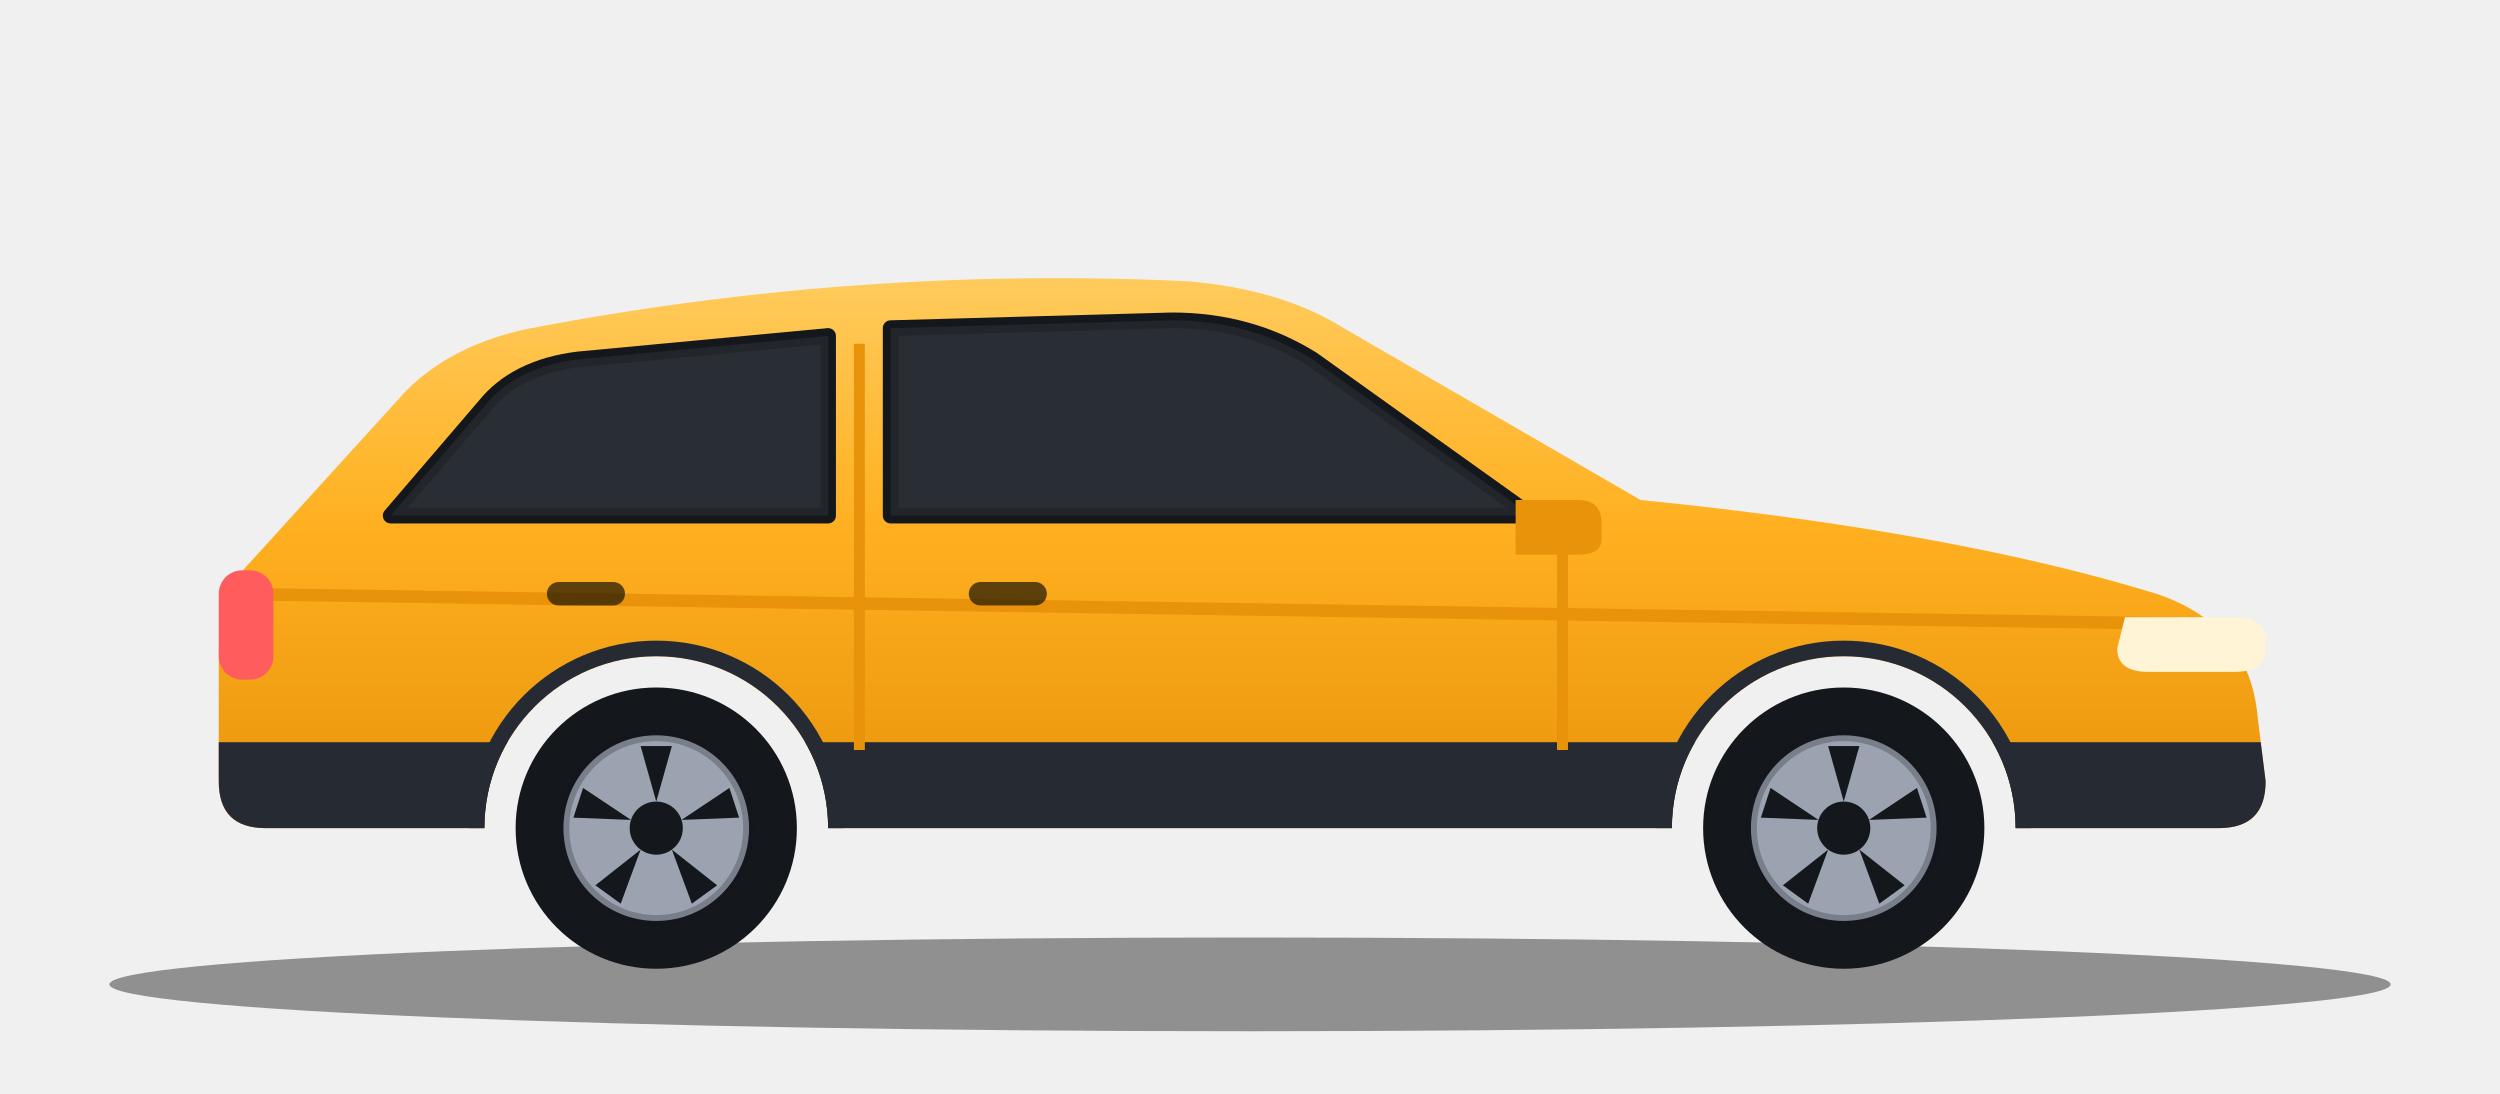
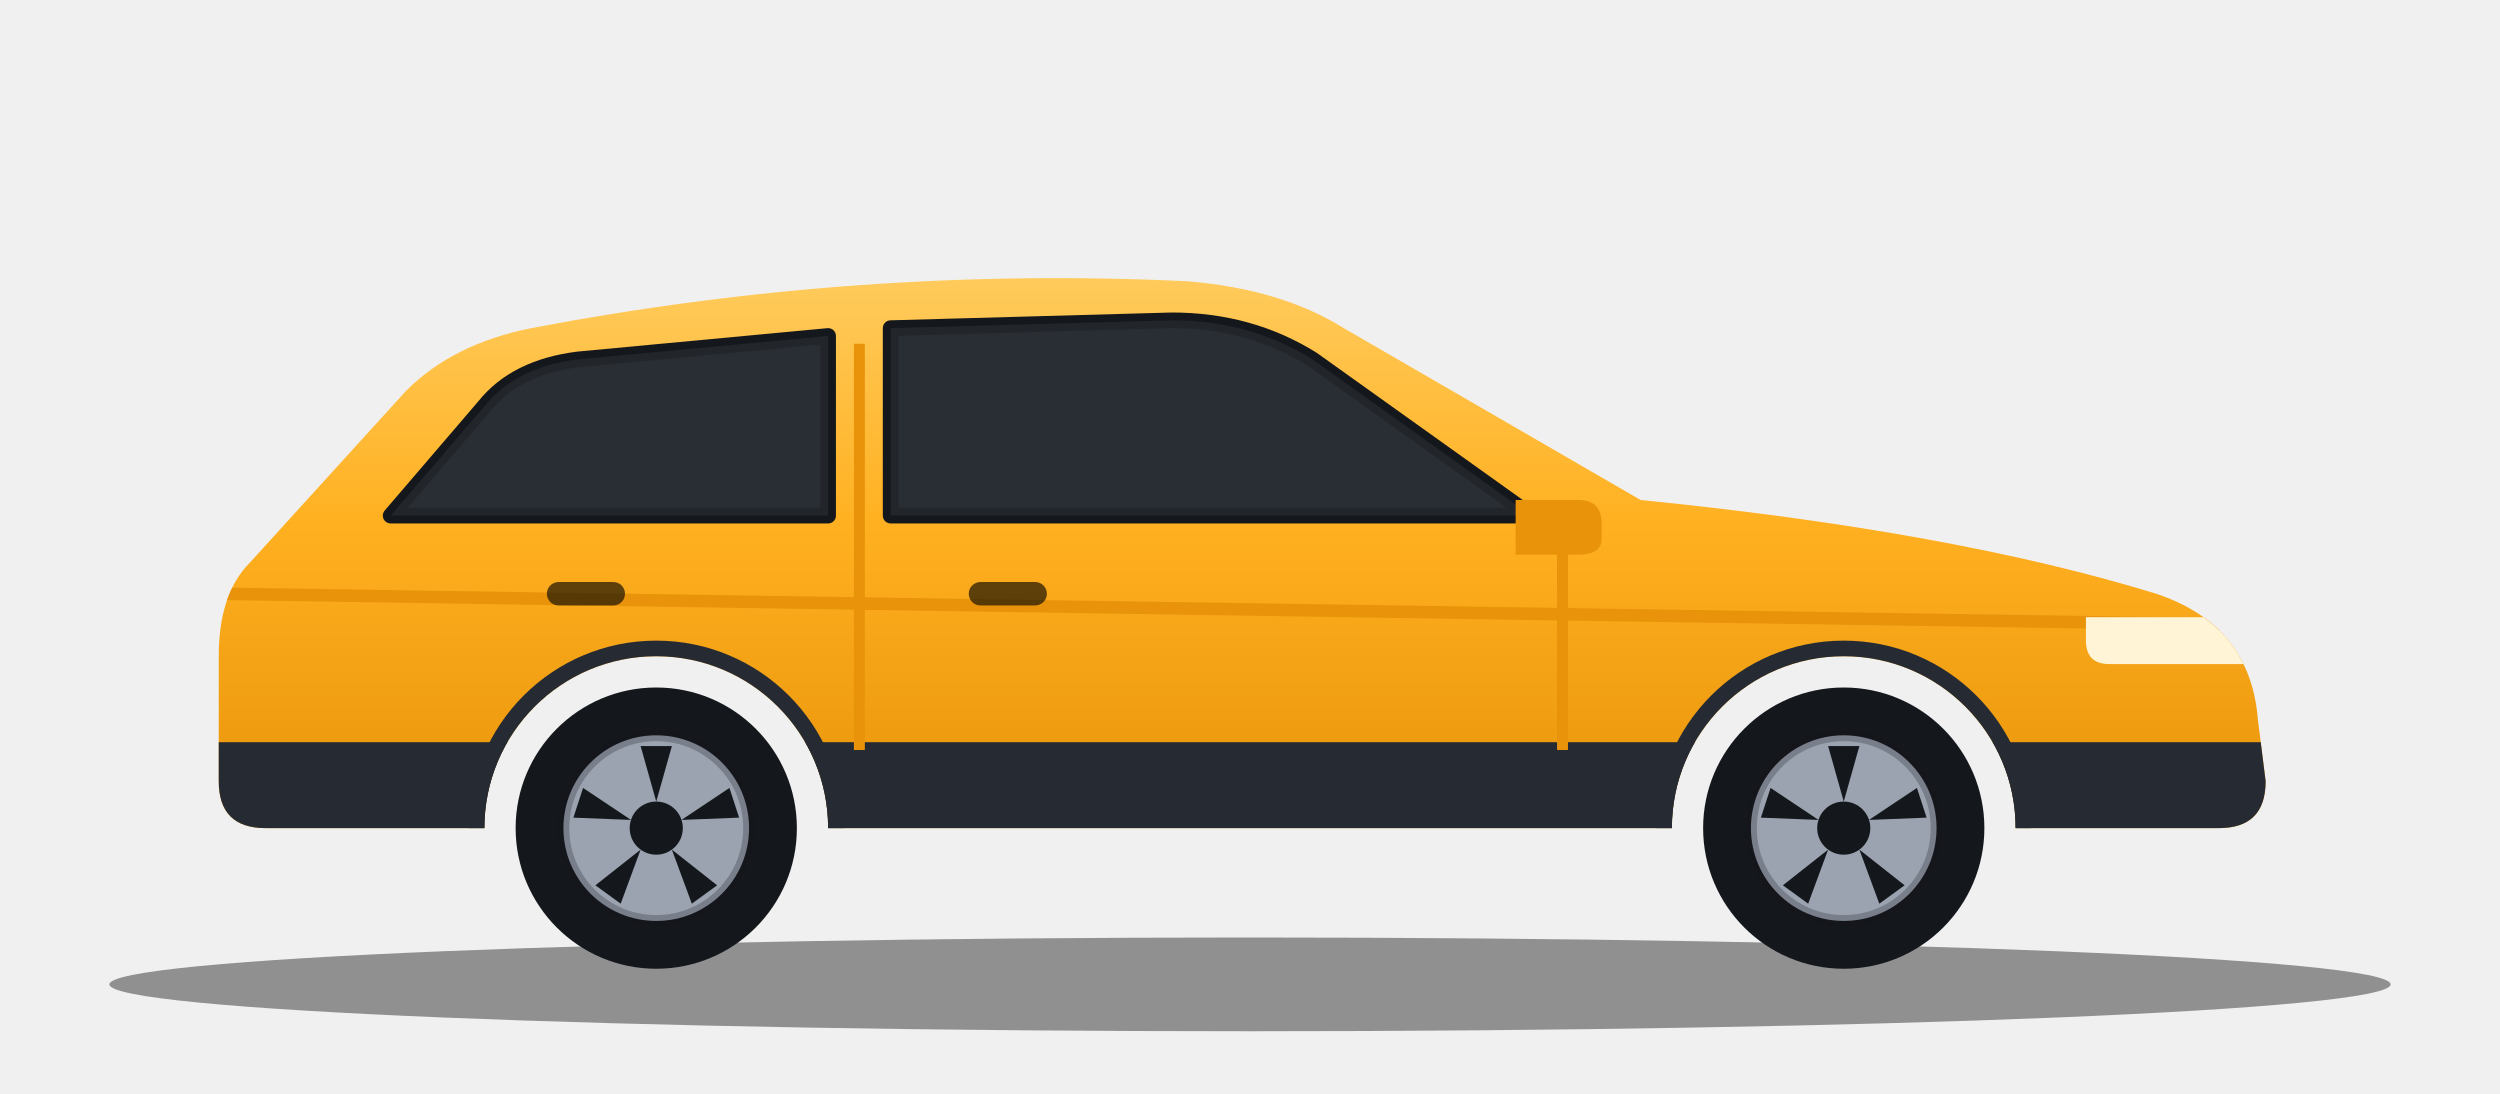
<svg xmlns="http://www.w3.org/2000/svg" viewBox="0 0 320 140" fill="none">
  <ellipse cx="160" cy="126" rx="146" ry="6" fill="#000" opacity=".4" />
  <defs>
    <linearGradient id="c-paint" x1="0" y1="0" x2="0" y2="1">
      <stop offset="0" stop-color="#ffcb5c" />
      <stop offset=".45" stop-color="#ffb020" />
      <stop offset="1" stop-color="#e8930a" />
    </linearGradient>
    <clipPath id="c-clip">
      <path d="M34 106Q28 106 28 100L28 84Q28 76 32 72L52 50Q58 44 68 42Q110 34 152 36Q164 37 172 42L210 64Q250 68 276 76Q288 80 289 92L290 100Q290 106 284 106L258 106A22 22 0 0 0 214 106L106 106A22 22 0 0 0 62 106Z" />
    </clipPath>
  </defs>
  <path d="M34 106Q28 106 28 100L28 84Q28 76 32 72L52 50Q58 44 68 42Q110 34 152 36Q164 37 172 42L210 64Q250 68 276 76Q288 80 289 92L290 100Q290 106 284 106L258 106A22 22 0 0 0 214 106L106 106A22 22 0 0 0 62 106Z" fill="url(#c-paint)" />
  <g clip-path="url(#c-clip)">
    <rect x="0" y="95" width="320" height="20" fill="#262b33" />
    <circle cx="84" cy="106" r="24" fill="#262b33" />
    <circle cx="236" cy="106" r="24" fill="#262b33" />
    <path d="M28 76L290 80" stroke="#e8930a" stroke-width="1.6" />
    <path d="M110 44v52" stroke="#e8930a" stroke-width="1.4" />
    <path d="M200 66v30" stroke="#e8930a" stroke-width="1.4" />
+     <path d="M267 79H330V85H270Q267 85 267 82Z" fill="#fff4d6" />
+     <rect x="-10" y="73" width="36" height="14" rx="3" fill="#ff5d5d" />
  </g>
  <path d="M50 66L62 52Q66 47 74 46L106 43L106 66Z" fill="#1c2027" stroke="#14171c" stroke-width="2" stroke-linejoin="round" />
  <path d="M114 42L150 41Q160 41 168 46L196 66L114 66Z" fill="#1c2027" stroke="#14171c" stroke-width="2" stroke-linejoin="round" />
  <path d="M50 66L62 52Q66 47 74 46L106 43L106 66Z" fill="#fff" fill-opacity=".06" />
  <path d="M114 42L150 41Q160 41 168 46L196 66L114 66Z" fill="#fff" fill-opacity=".06" />
  <rect x="70" y="74.5" width="10" height="3" rx="1.5" fill="#1a1203" opacity=".7" />
  <rect x="124" y="74.5" width="10" height="3" rx="1.5" fill="#1a1203" opacity=".7" />
  <path d="M194 64h8q3 0 3 3v2q0 2-3 2h-8z" fill="#e8930a" />
-   <path d="M272 79h14q4 0 4 3v1q0 3-4 3h-11q-4 0-4-3z" fill="#fff4d6" />
-   <rect x="28" y="73" width="7" height="14" rx="3" fill="#ff5d5d" />
  <g transform="translate(84 106)">
    <circle r="18" fill="#14171c" />
    <circle r="11.88" fill="#9aa3af" />
    <g class="spin">
      <path d="M0 -3.4L-2 -10.5h4z" transform="rotate(0)" fill="#14171c" />
      <path d="M0 -3.4L-2 -10.5h4z" transform="rotate(72)" fill="#14171c" />
      <path d="M0 -3.4L-2 -10.5h4z" transform="rotate(144)" fill="#14171c" />
      <path d="M0 -3.4L-2 -10.5h4z" transform="rotate(216)" fill="#14171c" />
      <path d="M0 -3.4L-2 -10.5h4z" transform="rotate(288)" fill="#14171c" />
      <circle r="11.88" fill="none" stroke="#14171c" stroke-opacity=".25" stroke-width="1.5" />
    </g>
    <circle r="3.4" fill="#14171c" />
  </g>
  <g transform="translate(236 106)">
    <circle r="18" fill="#14171c" />
    <circle r="11.88" fill="#9aa3af" />
    <g class="spin">
      <path d="M0 -3.4L-2 -10.5h4z" transform="rotate(0)" fill="#14171c" />
      <path d="M0 -3.4L-2 -10.5h4z" transform="rotate(72)" fill="#14171c" />
      <path d="M0 -3.4L-2 -10.5h4z" transform="rotate(144)" fill="#14171c" />
      <path d="M0 -3.4L-2 -10.5h4z" transform="rotate(216)" fill="#14171c" />
      <path d="M0 -3.4L-2 -10.5h4z" transform="rotate(288)" fill="#14171c" />
      <circle r="11.88" fill="none" stroke="#14171c" stroke-opacity=".25" stroke-width="1.5" />
    </g>
    <circle r="3.4" fill="#14171c" />
  </g>
</svg>
